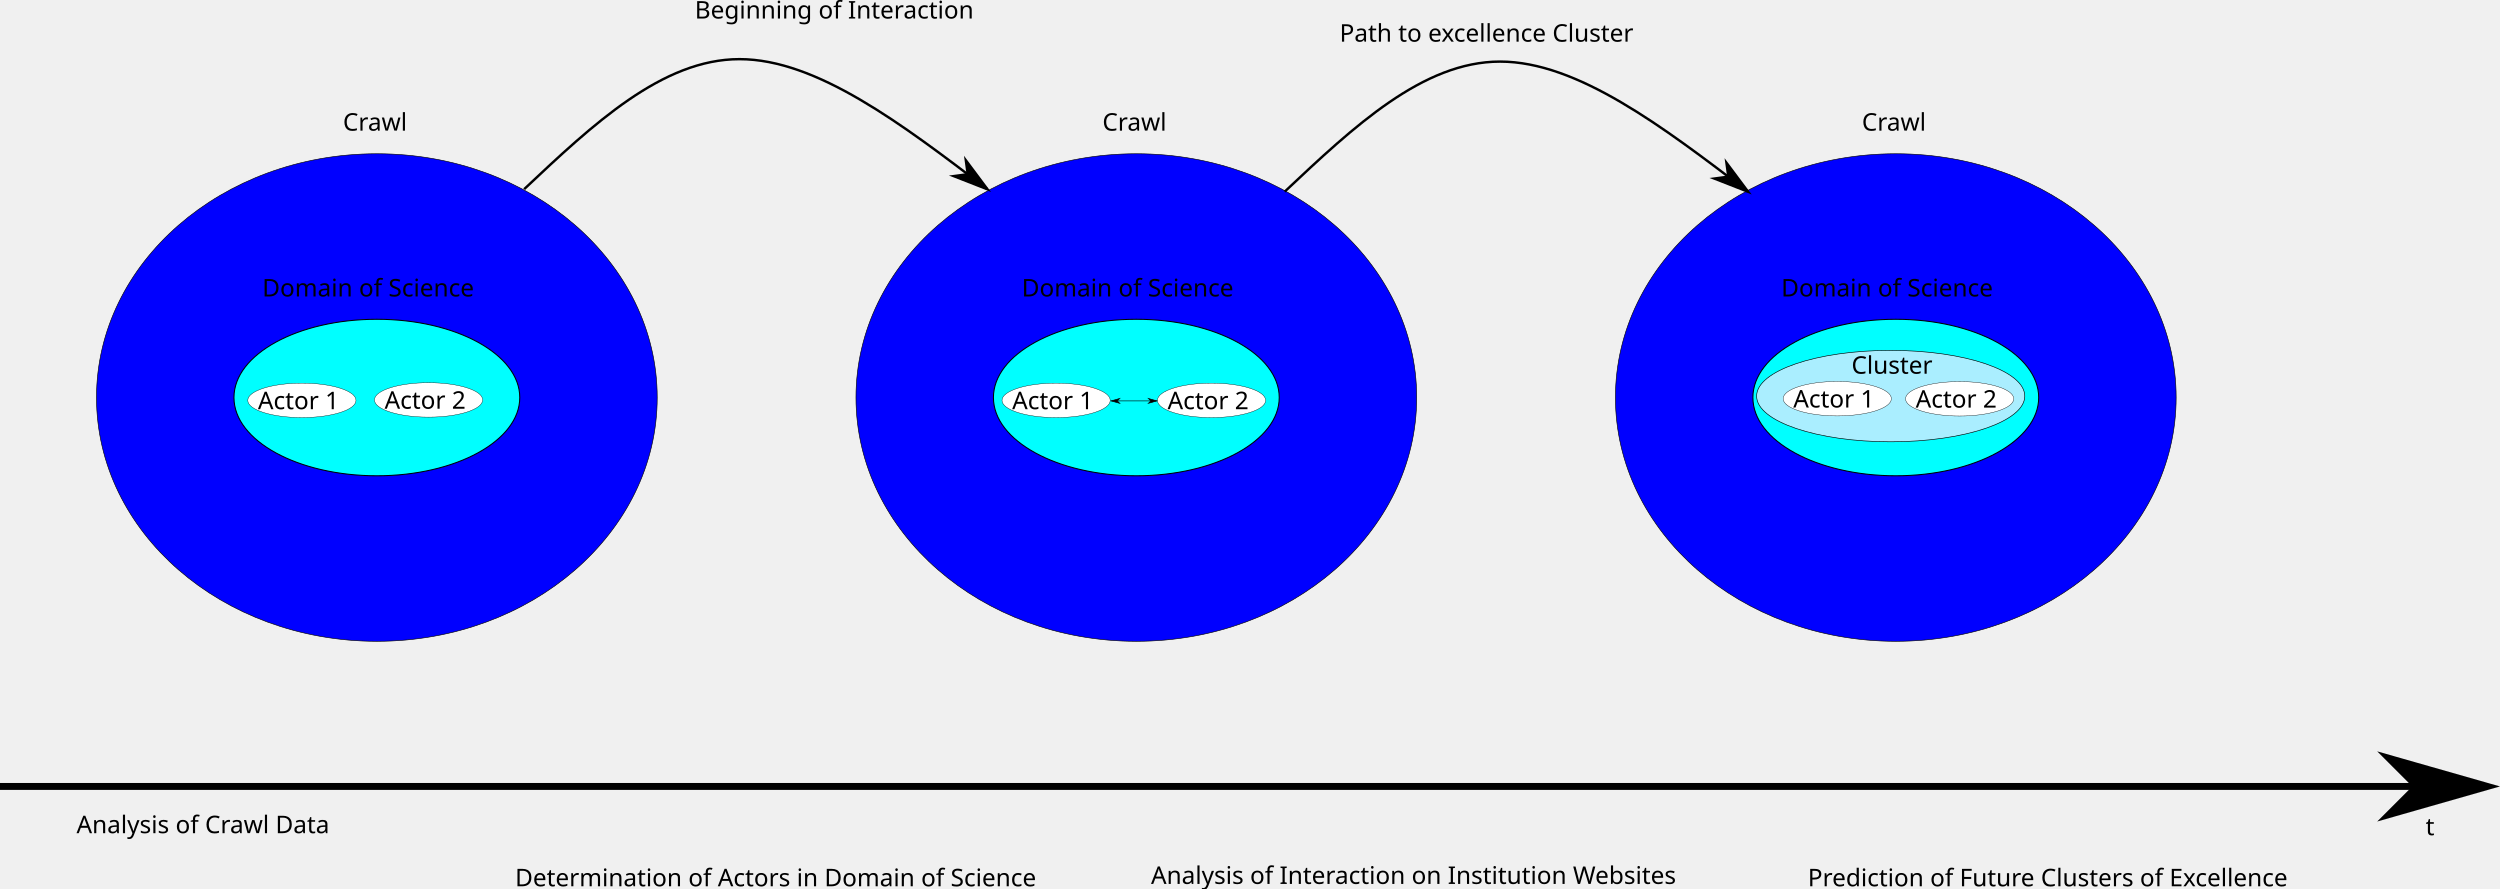
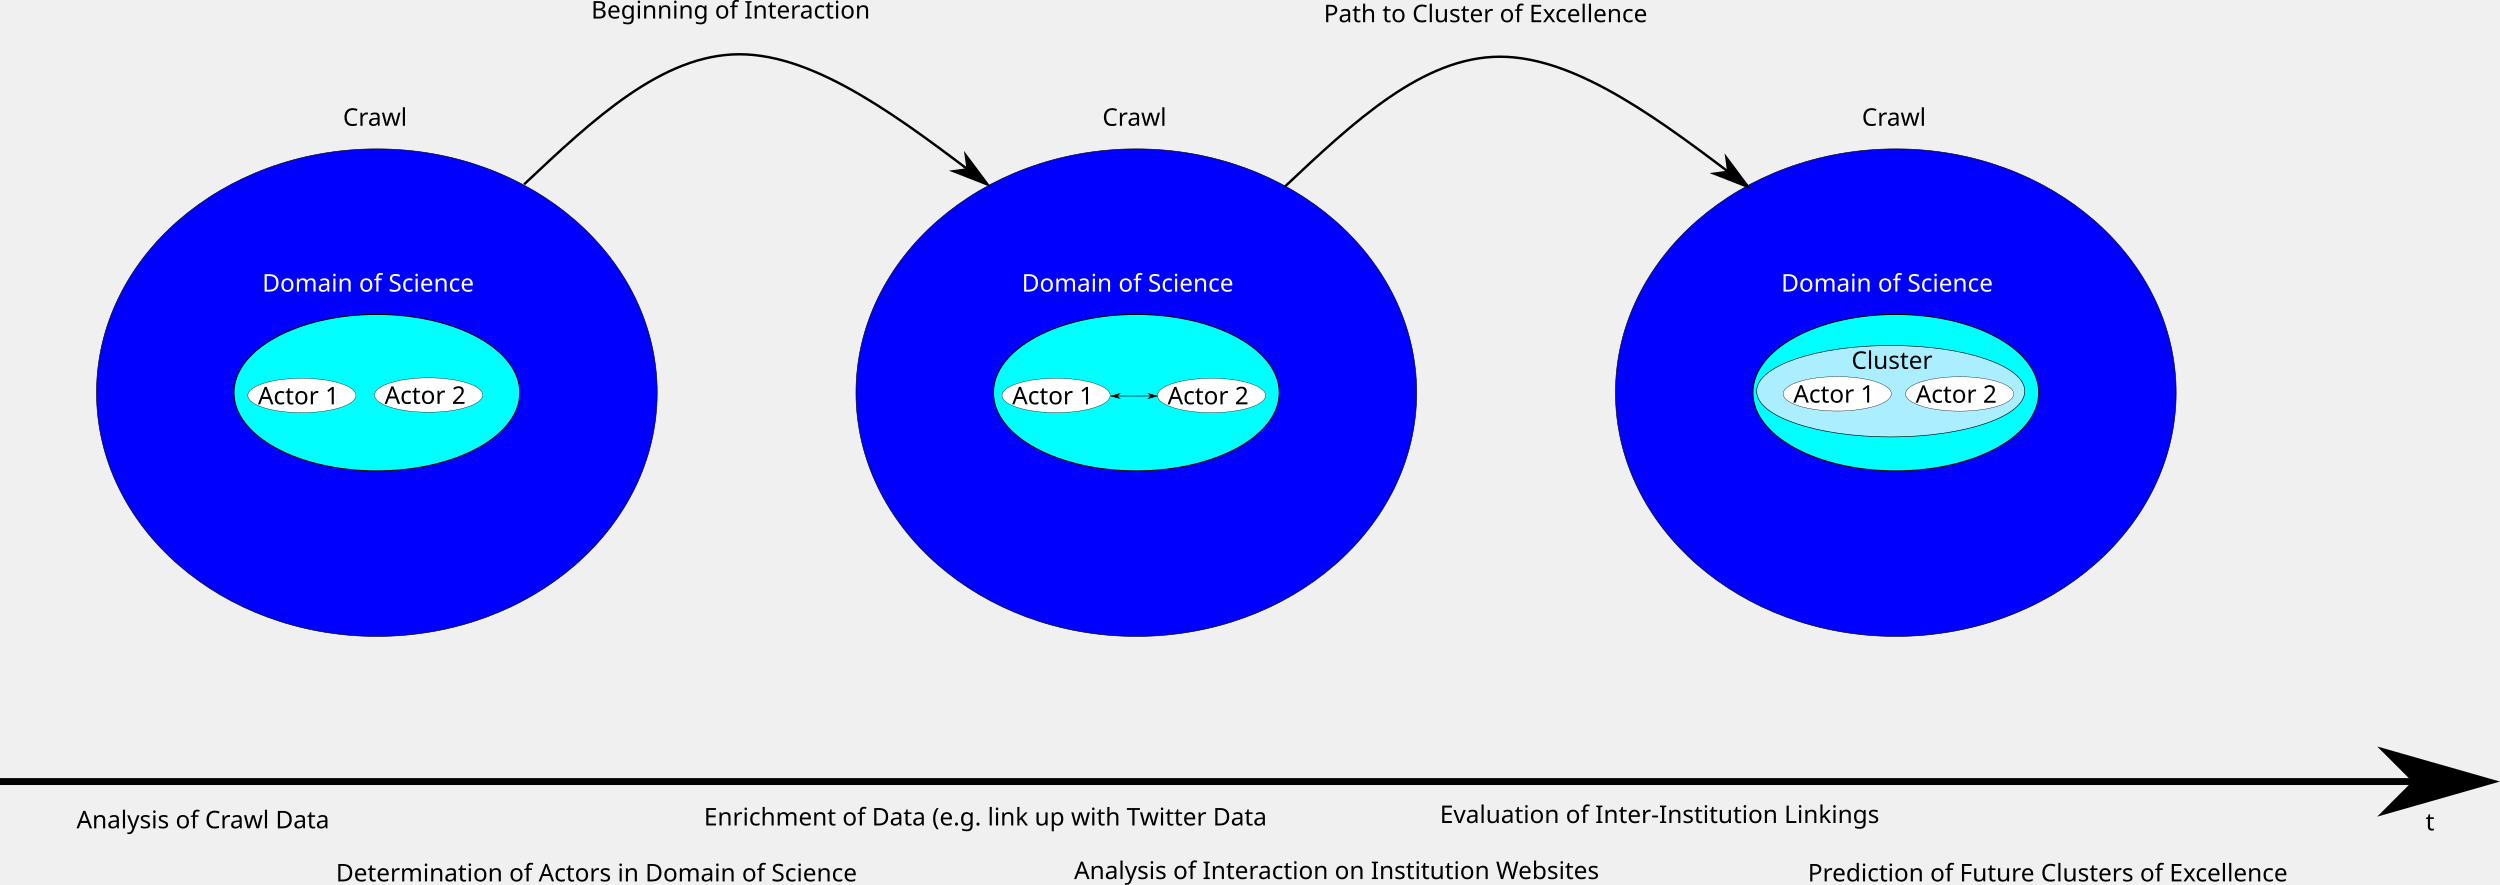
- <svg xmlns="http://www.w3.org/2000/svg" width="1085.324mm" height="385.938mm" viewBox="0 0 1085.324 385.938" version="1.1" id="svg8">
+ <svg xmlns="http://www.w3.org/2000/svg" width="1085.324mm" height="383.822mm" viewBox="0 0 1085.324 383.822" version="1.1" id="svg8">
  <defs id="defs2">
    <marker orient="auto" refY="0" refX="0" id="marker1153" style="overflow:visible">
      <path id="path893" d="M 0,0 5,-5 -12.5,0 5,5 Z" style="fill:#000000;fill-opacity:1;fill-rule:evenodd;stroke:#000000;stroke-width:1pt;stroke-opacity:1" transform="matrix(-0.8,0,0,-0.8,-10,0)" />
    </marker>
    <marker orient="auto" refY="0" refX="0" id="marker5026" style="overflow:visible">
      <path id="path5024" d="M 0,0 5,-5 -12.5,0 5,5 Z" style="fill:#000000;fill-opacity:1;fill-rule:evenodd;stroke:#000000;stroke-width:1pt;stroke-opacity:1" transform="matrix(-0.8,0,0,-0.8,-10,0)" />
    </marker>
    <marker orient="auto" refY="0" refX="0" id="marker4992" style="overflow:visible">
      <path id="path4990" d="M 0,0 5,-5 -12.5,0 5,5 Z" style="fill:#000000;fill-opacity:1;fill-rule:evenodd;stroke:#000000;stroke-width:1pt;stroke-opacity:1" transform="matrix(0.8,0,0,0.8,10,0)" />
    </marker>
    <marker orient="auto" refY="0" refX="0" id="Arrow1Lend" style="overflow:visible">
      <path id="path4650" d="M 0,0 5,-5 -12.5,0 5,5 Z" style="fill:#000000;fill-opacity:1;fill-rule:evenodd;stroke:#000000;stroke-width:1pt;stroke-opacity:1" transform="matrix(-0.8,0,0,-0.8,-10,0)" />
    </marker>
    <marker orient="auto" refY="0" refX="0" id="Arrow1Lstart" style="overflow:visible">
      <path id="path4647" d="M 0,0 5,-5 -12.5,0 5,5 Z" style="fill:#000000;fill-opacity:1;fill-rule:evenodd;stroke:#000000;stroke-width:1pt;stroke-opacity:1" transform="matrix(0.8,0,0,0.8,10,0)" />
    </marker>
    <marker orient="auto" refY="0" refX="0" id="marker1153-3" style="overflow:visible">
      <path id="path893-6" d="M 0,0 5,-5 -12.5,0 5,5 Z" style="fill:#000000;fill-opacity:1;fill-rule:evenodd;stroke:#000000;stroke-width:1pt;stroke-opacity:1" transform="matrix(-0.8,0,0,-0.8,-10,0)" />
    </marker>
  </defs>
-   <g id="layer1" transform="translate(381,150.2492)">
+   <g id="layer1" transform="translate(381,148.1326)">
    <g id="layer4">
      <path style="fill:none;stroke:#000000;stroke-width:3;stroke-linecap:butt;stroke-linejoin:miter;stroke-miterlimit:4;stroke-dasharray:none;stroke-opacity:1;marker-end:url(#marker5026)" d="M -381,191.167 H 698.5" id="path4988" />
      <ellipse style="opacity:1;fill:#0000ff;fill-opacity:1;stroke:#000000;stroke-width:0.265;stroke-miterlimit:4;stroke-dasharray:none;stroke-opacity:1" id="path5461" cx="-217.393" cy="22.33" rx="121.708" ry="105.833" />
      <ellipse style="opacity:1;fill:#0000ff;fill-opacity:1;stroke:#000000;stroke-width:0.265;stroke-miterlimit:4;stroke-dasharray:none;stroke-opacity:1" id="path5461-0" cx="112.314" cy="22.33" rx="121.708" ry="105.833" />
      <ellipse style="opacity:1;fill:#0000ff;fill-opacity:1;stroke:#000000;stroke-width:0.265;stroke-miterlimit:4;stroke-dasharray:none;stroke-opacity:1" id="path5461-2" cx="442.02" cy="22.33" rx="121.708" ry="105.833" />
      <text xml:space="preserve" style="font-style:normal;font-weight:normal;font-size:10.583px;line-height:1.25;font-family:sans-serif;letter-spacing:0px;word-spacing:0px;fill:#000000;fill-opacity:1;stroke:none;stroke-width:0.265" x="62.549" y="-21.542" id="text5457-3">
-         <tspan id="tspan5455-7" x="62.549" y="-21.542" style="stroke-width:0.265">Domain of Science</tspan>
+         <tspan id="tspan5455-7" x="62.549" y="-21.542" style="fill:#ffffff;stroke-width:0.265">Domain of Science</tspan>
        <tspan x="62.549" y="-8.313" style="stroke-width:0.265" id="tspan5459-5" />
      </text>
      <text xml:space="preserve" style="font-style:normal;font-weight:normal;font-size:10.583px;line-height:1.25;font-family:sans-serif;letter-spacing:0px;word-spacing:0px;fill:#000000;fill-opacity:1;stroke:none;stroke-width:0.265" x="392.256" y="-21.542" id="text5457-9">
-         <tspan id="tspan5455-2" x="392.256" y="-21.542" style="stroke-width:0.265">Domain of Science</tspan>
+         <tspan id="tspan5455-2" x="392.256" y="-21.542" style="fill:#ffffff;stroke-width:0.265">Domain of Science</tspan>
        <tspan x="392.256" y="-8.313" style="stroke-width:0.265" id="tspan5459-2" />
      </text>
    </g>
  </g>
-   <g id="layer3" transform="translate(381,150.2492)">
+   <g id="layer3" transform="translate(381,148.1326)">
    <g id="g5422" transform="translate(-130.0329,-2.196285)" style="fill:#00ffff">
      <ellipse ry="33.973" rx="62.038" cy="24.526" cx="-87.36" id="path4538" style="opacity:1;fill:#00ffff;fill-opacity:1;stroke:#000000;stroke-width:0.449;stroke-miterlimit:4;stroke-dasharray:none;stroke-opacity:1" />
      <g transform="translate(-1.417411,-2.834821)" id="g4544" style="fill:#00ffff">
        <ellipse id="path18" cx="-118.496" cy="28.59" rx="23.489" ry="7.472" style="opacity:1;fill:#ffffff;fill-opacity:1;stroke:#000000;stroke-width:0.156;stroke-miterlimit:4;stroke-dasharray:none;stroke-opacity:1" />
        <text xml:space="preserve" style="font-style:normal;font-weight:normal;font-size:10.583px;line-height:1.25;font-family:sans-serif;letter-spacing:0px;word-spacing:0px;fill:#000000;fill-opacity:1;stroke:none;stroke-width:0.265;image-rendering:auto" x="-137.583" y="32.417" id="text16">
          <tspan id="tspan14" x="-137.583" y="32.417" style="fill:#000000;stroke-width:0.265">Actor 1</tspan>
        </text>
      </g>
      <g transform="translate(53.57813,-3.023816)" id="g4544-3" style="fill:#00ffff">
        <ellipse id="path18-6" cx="-118.496" cy="28.59" rx="23.489" ry="7.472" style="opacity:1;fill:#ffffff;fill-opacity:1;stroke:#000000;stroke-width:0.156;stroke-miterlimit:4;stroke-dasharray:none;stroke-opacity:1" />
        <text xml:space="preserve" style="font-style:normal;font-weight:normal;font-size:10.583px;line-height:1.25;font-family:sans-serif;letter-spacing:0px;word-spacing:0px;fill:#000000;fill-opacity:1;stroke:none;stroke-width:0.265;image-rendering:auto" x="-137.583" y="32.417" id="text16-7">
          <tspan id="tspan14-5" x="-137.583" y="32.417" style="fill:#000000;stroke-width:0.265">Actor 2</tspan>
        </text>
      </g>
    </g>
    <g id="g5453" transform="translate(189.0394,-1.961447)" style="fill:#00ffff">
      <ellipse ry="33.973" rx="62.038" cy="24.292" cx="252.981" id="path4538-2" style="opacity:1;fill:#00ffff;fill-opacity:1;stroke:#000000;stroke-width:0.449;stroke-miterlimit:4;stroke-dasharray:none;stroke-opacity:1" />
      <ellipse ry="19.844" rx="58.208" cy="23.664" cx="250.766" id="path4641" style="opacity:1;fill:#aaeeff;fill-opacity:1;stroke:#000000;stroke-width:0.265;stroke-miterlimit:4;stroke-dasharray:none;stroke-opacity:1" />
      <g transform="translate(346.0637,-3.795108)" id="g4544-36" style="fill:#00ffff">
        <ellipse id="path18-0" cx="-118.496" cy="28.59" rx="23.489" ry="7.472" style="opacity:1;fill:#ffffff;fill-opacity:1;stroke:#000000;stroke-width:0.156;stroke-miterlimit:4;stroke-dasharray:none;stroke-opacity:1" />
        <text xml:space="preserve" style="font-style:normal;font-weight:normal;font-size:10.583px;line-height:1.25;font-family:sans-serif;letter-spacing:0px;word-spacing:0px;fill:#000000;fill-opacity:1;stroke:none;stroke-width:0.265;image-rendering:auto" x="-137.583" y="32.417" id="text16-6">
          <tspan id="tspan14-2" x="-137.583" y="32.417" style="fill:#000000;stroke-width:0.265">Actor 1</tspan>
        </text>
      </g>
      <g transform="translate(399.1953,-3.744084)" id="g4544-6" style="fill:#00ffff">
        <ellipse id="path18-1" cx="-118.496" cy="28.59" rx="23.489" ry="7.472" style="opacity:1;fill:#ffffff;fill-opacity:1;stroke:#000000;stroke-width:0.156;stroke-miterlimit:4;stroke-dasharray:none;stroke-opacity:1" />
        <text xml:space="preserve" style="font-style:normal;font-weight:normal;font-size:10.583px;line-height:1.25;font-family:sans-serif;letter-spacing:0px;word-spacing:0px;fill:#000000;fill-opacity:1;stroke:none;stroke-width:0.265;image-rendering:auto" x="-137.583" y="32.417" id="text16-8">
          <tspan id="tspan14-7" x="-137.583" y="32.417" style="fill:#000000;stroke-width:0.265">Actor 2</tspan>
        </text>
      </g>
      <text id="text4982" y="13.963" x="233.742" style="font-style:normal;font-weight:normal;font-size:10.583px;line-height:1.25;font-family:sans-serif;letter-spacing:0px;word-spacing:0px;fill:#000000;fill-opacity:1;stroke:none;stroke-width:0.265" xml:space="preserve">
        <tspan style="fill:#000000;stroke-width:0.265" y="13.963" x="233.742" id="tspan4980">Cluster</tspan>
      </text>
    </g>
    <g id="g5437" transform="translate(39.2227,-2.007303)" style="fill:#00ffff">
      <ellipse ry="33.973" rx="62.038" cy="24.337" cx="73.091" id="path4538-9" style="opacity:1;fill:#00ffff;fill-opacity:1;stroke:#000000;stroke-width:0.449;stroke-miterlimit:4;stroke-dasharray:none;stroke-opacity:1" />
      <g transform="translate(156.7656,-3.023816)" id="g4544-35" style="fill:#00ffff">
        <ellipse id="path18-62" cx="-118.496" cy="28.59" rx="23.489" ry="7.472" style="opacity:1;fill:#ffffff;fill-opacity:1;stroke:#000000;stroke-width:0.156;stroke-miterlimit:4;stroke-dasharray:none;stroke-opacity:1" />
        <text xml:space="preserve" style="font-style:normal;font-weight:normal;font-size:10.583px;line-height:1.25;font-family:sans-serif;letter-spacing:0px;word-spacing:0px;fill:#000000;fill-opacity:1;stroke:none;stroke-width:0.265;image-rendering:auto" x="-137.583" y="32.417" id="text16-9">
          <tspan id="tspan14-1" x="-137.583" y="32.417" style="fill:#000000;stroke-width:0.265">Actor 1</tspan>
        </text>
      </g>
      <g transform="translate(224.2344,-3.023816)" id="g4544-2" style="fill:#00ffff">
        <ellipse id="path18-7" cx="-118.496" cy="28.59" rx="23.489" ry="7.472" style="opacity:1;fill:#ffffff;fill-opacity:1;stroke:#000000;stroke-width:0.156;stroke-miterlimit:4;stroke-dasharray:none;stroke-opacity:1" />
        <text xml:space="preserve" style="font-style:normal;font-weight:normal;font-size:10.583px;line-height:1.25;font-family:sans-serif;letter-spacing:0px;word-spacing:0px;fill:#000000;fill-opacity:1;stroke:none;stroke-width:0.265;image-rendering:auto" x="-137.583" y="32.417" id="text16-0">
          <tspan id="tspan14-9" x="-137.583" y="32.417" style="fill:#000000;stroke-width:0.265">Actor 2</tspan>
        </text>
      </g>
      <path id="path4645" d="M 62.177,25.802 H 82.021" style="fill:#00ffff;stroke:#000000;stroke-width:0.265;stroke-linecap:butt;stroke-linejoin:miter;stroke-miterlimit:4;stroke-dasharray:none;stroke-opacity:1;marker-start:url(#Arrow1Lstart);marker-end:url(#Arrow1Lend)" />
      <text id="text4986" y="15.82" x="58.836" style="font-style:normal;font-weight:normal;font-size:10.583px;line-height:1.25;font-family:sans-serif;letter-spacing:0px;word-spacing:0px;fill:#00ffff;fill-opacity:1;stroke:none;stroke-width:0.265" xml:space="preserve">
        <tspan style="fill:#00ffff;stroke-width:0.265" y="15.82" x="58.836" id="tspan4984">Coop</tspan>
      </text>
    </g>
    <text xml:space="preserve" style="font-style:normal;font-weight:normal;font-size:10.583px;line-height:1.25;font-family:sans-serif;letter-spacing:0px;word-spacing:0px;fill:#000000;fill-opacity:1;stroke:none;stroke-width:0.265" x="-267.157" y="-21.542" id="text5457">
-       <tspan id="tspan5455" x="-267.157" y="-21.542" style="stroke-width:0.265">Domain of Science</tspan>
+       <tspan id="tspan5455" x="-267.157" y="-21.542" style="fill:#ffffff;stroke-width:0.265">Domain of Science</tspan>
      <tspan x="-267.157" y="-8.313" style="stroke-width:0.265" id="tspan5459" />
    </text>
    <text xml:space="preserve" style="font-style:normal;font-weight:normal;font-size:10.583px;line-height:1.25;font-family:sans-serif;letter-spacing:0px;word-spacing:0px;fill:#000000;fill-opacity:1;stroke:none;stroke-width:0.265" x="-232.12" y="-93.525" id="text5486">
      <tspan x="-232.12" y="-93.525" style="stroke-width:0.265" id="tspan5765">Crawl</tspan>
    </text>
    <text xml:space="preserve" style="font-style:normal;font-weight:normal;font-size:10.583px;line-height:1.25;font-family:sans-serif;letter-spacing:0px;word-spacing:0px;fill:#000000;fill-opacity:1;stroke:none;stroke-width:0.265" x="97.586" y="-93.525" id="text5486-8">
      <tspan x="97.586" y="-93.525" style="stroke-width:0.265" id="tspan5765-9">Crawl</tspan>
    </text>
    <text xml:space="preserve" style="font-style:normal;font-weight:normal;font-size:10.583px;line-height:1.25;font-family:sans-serif;letter-spacing:0px;word-spacing:0px;fill:#000000;fill-opacity:1;stroke:none;stroke-width:0.265" x="427.293" y="-93.525" id="text5486-7">
      <tspan x="427.293" y="-93.525" style="stroke-width:0.265" id="tspan5765-3">Crawl</tspan>
    </text>
    <path style="fill:none;stroke:#000000;stroke-width:1.065;stroke-linecap:butt;stroke-linejoin:miter;stroke-miterlimit:4;stroke-dasharray:none;stroke-opacity:1;marker-end:url(#marker1153)" d="m -153.458,-68.125 c 29.986,-28.222 59.972,-56.445 93.486,-56.445 33.514,2e-5 70.556,28.222 107.597,56.445" id="path886" />
-     <text xml:space="preserve" style="font-style:normal;font-weight:normal;font-size:10.583px;line-height:1.25;font-family:sans-serif;letter-spacing:0px;word-spacing:0px;fill:#000000;fill-opacity:1;stroke:none;stroke-width:0.265" x="-79.375" y="-142.208" id="text1323">
-       <tspan id="tspan1321" x="-79.375" y="-142.208" style="stroke-width:0.265">Beginning of Interaction</tspan>
+     <text xml:space="preserve" style="font-style:normal;font-weight:normal;font-size:10.583px;line-height:1.25;font-family:sans-serif;letter-spacing:0px;word-spacing:0px;fill:#000000;fill-opacity:1;stroke:none;stroke-width:0.265" x="-124.354" y="-140.092" id="text1323">
+       <tspan id="tspan1321" x="-124.354" y="-140.092" style="stroke-width:0.265">Beginning of Interaction</tspan>
    </text>
    <path style="fill:none;stroke:#000000;stroke-width:1.065;stroke-linecap:butt;stroke-linejoin:miter;stroke-miterlimit:4;stroke-dasharray:none;stroke-opacity:1;marker-end:url(#marker1153-3)" d="m 176.742,-67.067 c 29.986,-28.222 59.972,-56.445 93.486,-56.445 33.514,2e-5 70.556,28.222 107.597,56.445" id="path886-5" />
-     <text xml:space="preserve" style="font-style:normal;font-weight:normal;font-size:10.583px;line-height:1.25;font-family:sans-serif;letter-spacing:0px;word-spacing:0px;fill:#000000;fill-opacity:1;stroke:none;stroke-width:0.265" x="200.555" y="-132.154" id="text5169">
-       <tspan id="tspan5167" x="200.555" y="-132.154" style="stroke-width:0.265">Path to excellence Cluster</tspan>
+     <text xml:space="preserve" style="font-style:normal;font-weight:normal;font-size:10.583px;line-height:1.25;font-family:sans-serif;letter-spacing:0px;word-spacing:0px;fill:#000000;fill-opacity:1;stroke:none;stroke-width:0.265" x="193.676" y="-138.504" id="text5169">
+       <tspan x="193.676" y="-138.504" style="stroke-width:0.265" id="tspan937">Path to Cluster of Excellence</tspan>
    </text>
-     <text xml:space="preserve" style="font-style:normal;font-weight:normal;font-size:10.583px;line-height:1.25;font-family:sans-serif;letter-spacing:0px;word-spacing:0px;fill:#000000;fill-opacity:1;stroke:none;stroke-width:0.265" x="-157.386" y="234.513" id="text5173">
-       <tspan id="tspan5171" x="-157.386" y="234.513" style="stroke-width:0.265">Determination of Actors in Domain of Science</tspan>
-       <tspan x="-157.386" y="247.743" style="stroke-width:0.265" id="tspan5187" />
+     <text xml:space="preserve" style="font-style:normal;font-weight:normal;font-size:10.583px;line-height:1.25;font-family:sans-serif;letter-spacing:0px;word-spacing:0px;fill:#000000;fill-opacity:1;stroke:none;stroke-width:0.265" x="-235.173" y="234.513" id="text5173">
+       <tspan id="tspan5171" x="-235.173" y="234.513" style="stroke-width:0.265">Determination of Actors in Domain of Science</tspan>
+       <tspan x="-235.173" y="247.743" style="stroke-width:0.265" id="tspan5187" />
    </text>
-     <text xml:space="preserve" style="font-style:normal;font-weight:normal;font-size:10.583px;line-height:1.25;font-family:sans-serif;letter-spacing:0px;word-spacing:0px;fill:#000000;fill-opacity:1;stroke:none;stroke-width:0.265" x="118.687" y="233.488" id="text5177">
-       <tspan id="tspan5175" x="118.687" y="233.488" style="stroke-width:0.265">Analysis of Interaction on Institution Websites</tspan>
+     <text xml:space="preserve" style="font-style:normal;font-weight:normal;font-size:10.583px;line-height:1.25;font-family:sans-serif;letter-spacing:0px;word-spacing:0px;fill:#000000;fill-opacity:1;stroke:none;stroke-width:0.265" x="85.285" y="233.488" id="text5177">
+       <tspan id="tspan5175" x="85.285" y="233.488" style="stroke-width:0.265">Analysis of Interaction on Institution Websites</tspan>
    </text>
    <text xml:space="preserve" style="font-style:normal;font-weight:normal;font-size:10.583px;line-height:1.25;font-family:sans-serif;letter-spacing:0px;word-spacing:0px;fill:#000000;fill-opacity:1;stroke:none;stroke-width:0.265" x="-347.781" y="211.457" id="text5181">
      <tspan id="tspan5179" x="-347.781" y="211.457" style="stroke-width:0.265">Analysis of Crawl Data</tspan>
    </text>
    <text xml:space="preserve" style="font-style:normal;font-weight:normal;font-size:10.583px;line-height:1.25;font-family:sans-serif;letter-spacing:0px;word-spacing:0px;fill:#000000;fill-opacity:1;stroke:none;stroke-width:0.265" x="403.83" y="234.513" id="text5185">
      <tspan id="tspan5183" x="403.83" y="234.513" style="stroke-width:0.265">Prediction of Future Clusters of Excellence</tspan>
    </text>
    <text xml:space="preserve" style="font-style:normal;font-weight:normal;font-size:10.583px;line-height:1.25;font-family:sans-serif;letter-spacing:0px;word-spacing:0px;fill:#000000;fill-opacity:1;stroke:none;stroke-width:0.265" x="672.042" y="212.333" id="text5191">
      <tspan id="tspan5189" x="672.042" y="212.333" style="stroke-width:0.265">t</tspan>
    </text>
+     <text xml:space="preserve" style="font-style:normal;font-weight:normal;font-size:10.583px;line-height:1.25;font-family:sans-serif;letter-spacing:0px;word-spacing:0px;fill:#000000;fill-opacity:1;stroke:none;stroke-width:0.265" x="-75.422" y="210.217" id="text943">
+       <tspan id="tspan941" x="-75.422" y="210.217" style="stroke-width:0.265">Enrichment of Data (e.g. link up with Twitter Data</tspan>
+     </text>
+     <text xml:space="preserve" style="font-style:normal;font-weight:normal;font-size:10.583px;line-height:1.25;font-family:sans-serif;letter-spacing:0px;word-spacing:0px;fill:#000000;fill-opacity:1;stroke:none;stroke-width:0.265" x="244.079" y="209.158" id="text947">
+       <tspan id="tspan945" x="244.079" y="209.158" style="stroke-width:0.265">Evaluation of Inter-Institution Linkings</tspan>
+     </text>
  </g>
</svg>
